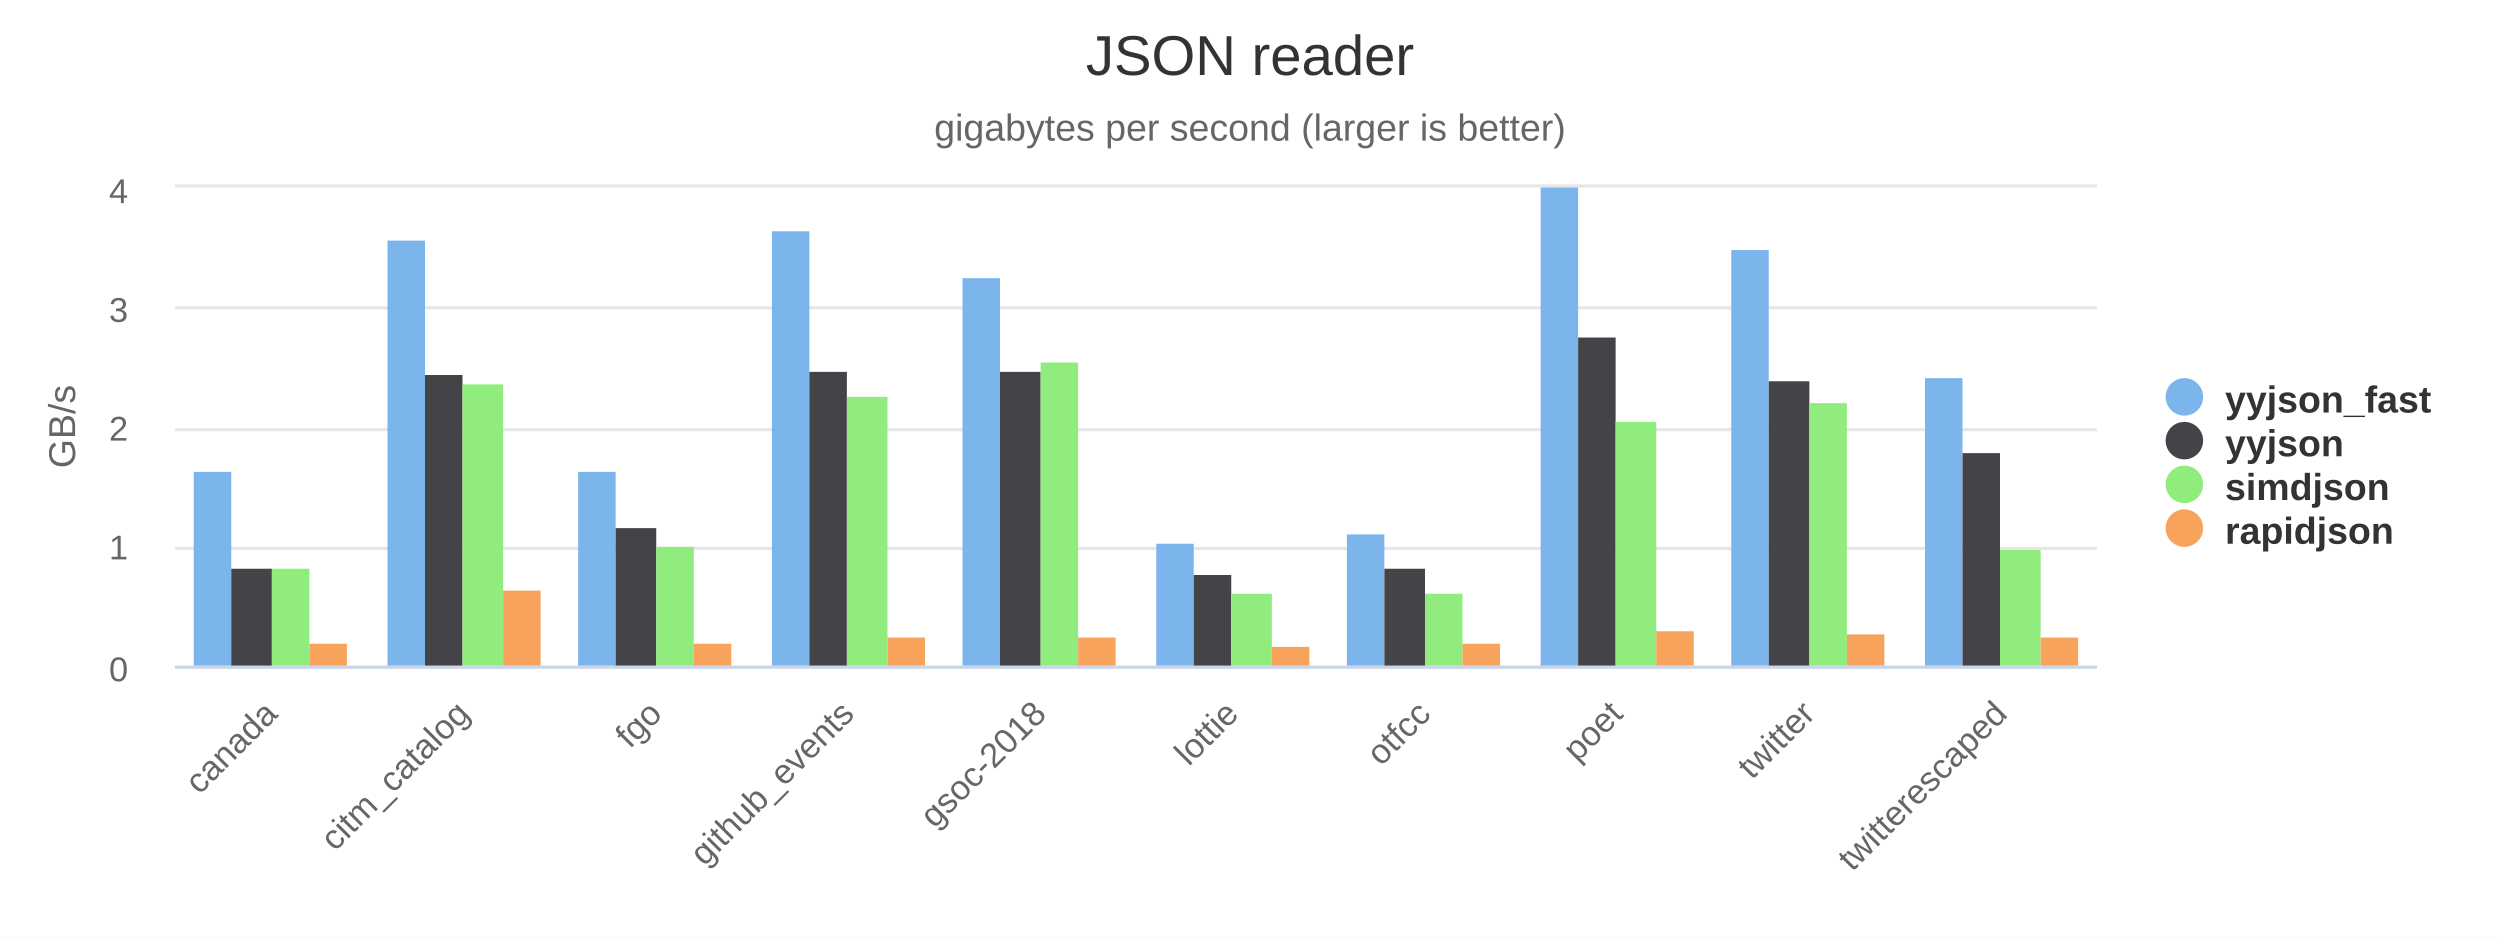
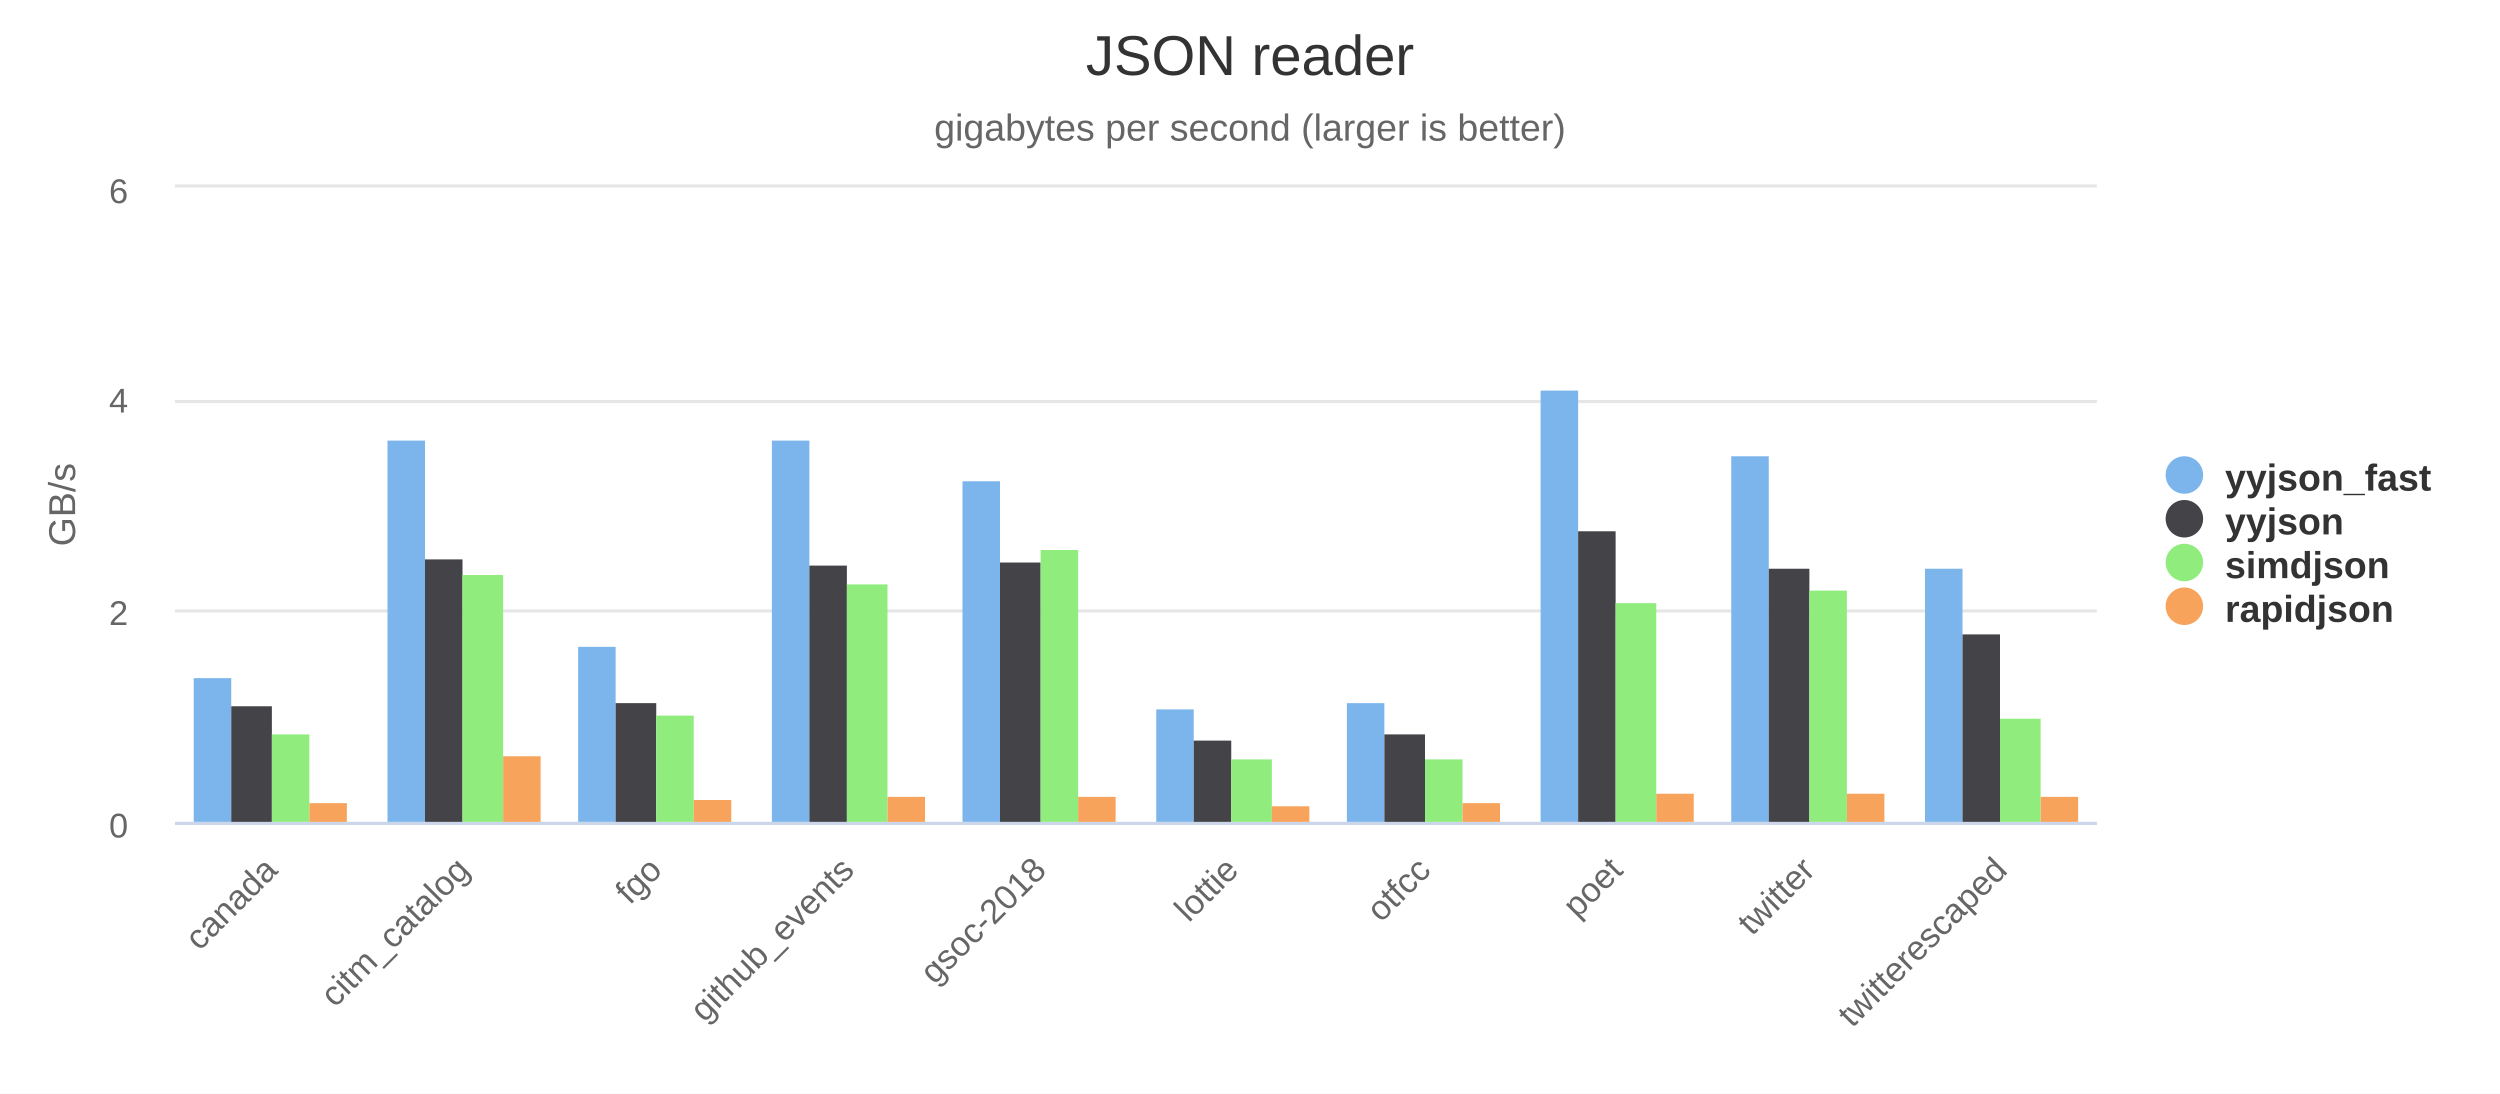
- <svg xmlns="http://www.w3.org/2000/svg" version="1.1" class="highcharts-root" style="font-family:&quot;Lucida Grande&quot;, &quot;Lucida Sans Unicode&quot;, Arial, Helvetica, sans-serif;font-size:12px;" width="800" height="300" viewBox="0 0 800 300">
+ <svg xmlns="http://www.w3.org/2000/svg" version="1.1" class="highcharts-root" style="font-family:&quot;Lucida Grande&quot;, &quot;Lucida Sans Unicode&quot;, Arial, Helvetica, sans-serif;font-size:12px;" width="800" height="350" viewBox="0 0 800 350">
  <defs>
-     <clipPath id="highcharts-3alranx-200-">
-       <rect x="0" y="0" width="615" height="153" fill="none" />
+     <clipPath id="highcharts-nci08qi-200-">
+       <rect x="0" y="0" width="615" height="203" fill="none" />
    </clipPath>
  </defs>
-   <rect fill="#ffffff" class="highcharts-background" x="0" y="0" width="800" height="300" rx="0" ry="0" />
-   <rect fill="none" class="highcharts-plot-background" x="56" y="60" width="615" height="153" />
+   <rect fill="#ffffff" class="highcharts-background" x="0" y="0" width="800" height="350" rx="0" ry="0" />
+   <rect fill="none" class="highcharts-plot-background" x="56" y="60" width="615" height="203" />
  <g class="highcharts-grid highcharts-xaxis-grid" data-z-index="1">
-     <path fill="none" data-z-index="1" class="highcharts-grid-line" d="M 117.5 60 L 117.5 213" opacity="1" />
-     <path fill="none" data-z-index="1" class="highcharts-grid-line" d="M 178.5 60 L 178.5 213" opacity="1" />
-     <path fill="none" data-z-index="1" class="highcharts-grid-line" d="M 240.5 60 L 240.5 213" opacity="1" />
-     <path fill="none" data-z-index="1" class="highcharts-grid-line" d="M 301.5 60 L 301.5 213" opacity="1" />
-     <path fill="none" data-z-index="1" class="highcharts-grid-line" d="M 363.5 60 L 363.5 213" opacity="1" />
-     <path fill="none" data-z-index="1" class="highcharts-grid-line" d="M 424.5 60 L 424.5 213" opacity="1" />
-     <path fill="none" data-z-index="1" class="highcharts-grid-line" d="M 486.5 60 L 486.5 213" opacity="1" />
-     <path fill="none" data-z-index="1" class="highcharts-grid-line" d="M 547.5 60 L 547.5 213" opacity="1" />
-     <path fill="none" data-z-index="1" class="highcharts-grid-line" d="M 609.5 60 L 609.5 213" opacity="1" />
-     <path fill="none" data-z-index="1" class="highcharts-grid-line" d="M 670.5 60 L 670.5 213" opacity="1" />
-     <path fill="none" data-z-index="1" class="highcharts-grid-line" d="M 55.5 60 L 55.5 213" opacity="1" />
+     <path fill="none" data-z-index="1" class="highcharts-grid-line" d="M 117.5 60 L 117.5 263" opacity="1" />
+     <path fill="none" data-z-index="1" class="highcharts-grid-line" d="M 178.5 60 L 178.5 263" opacity="1" />
+     <path fill="none" data-z-index="1" class="highcharts-grid-line" d="M 240.5 60 L 240.5 263" opacity="1" />
+     <path fill="none" data-z-index="1" class="highcharts-grid-line" d="M 301.5 60 L 301.5 263" opacity="1" />
+     <path fill="none" data-z-index="1" class="highcharts-grid-line" d="M 363.5 60 L 363.5 263" opacity="1" />
+     <path fill="none" data-z-index="1" class="highcharts-grid-line" d="M 424.5 60 L 424.5 263" opacity="1" />
+     <path fill="none" data-z-index="1" class="highcharts-grid-line" d="M 486.5 60 L 486.5 263" opacity="1" />
+     <path fill="none" data-z-index="1" class="highcharts-grid-line" d="M 547.5 60 L 547.5 263" opacity="1" />
+     <path fill="none" data-z-index="1" class="highcharts-grid-line" d="M 609.5 60 L 609.5 263" opacity="1" />
+     <path fill="none" data-z-index="1" class="highcharts-grid-line" d="M 670.5 60 L 670.5 263" opacity="1" />
+     <path fill="none" data-z-index="1" class="highcharts-grid-line" d="M 55.5 60 L 55.5 263" opacity="1" />
  </g>
  <g class="highcharts-grid highcharts-yaxis-grid" data-z-index="1">
-     <path fill="none" stroke="#e6e6e6" stroke-width="1" data-z-index="1" class="highcharts-grid-line" d="M 56 213.5 L 671 213.5" opacity="1" />
-     <path fill="none" stroke="#e6e6e6" stroke-width="1" data-z-index="1" class="highcharts-grid-line" d="M 56 175.5 L 671 175.5" opacity="1" />
-     <path fill="none" stroke="#e6e6e6" stroke-width="1" data-z-index="1" class="highcharts-grid-line" d="M 56 137.5 L 671 137.5" opacity="1" />
-     <path fill="none" stroke="#e6e6e6" stroke-width="1" data-z-index="1" class="highcharts-grid-line" d="M 56 98.5 L 671 98.5" opacity="1" />
+     <path fill="none" stroke="#e6e6e6" stroke-width="1" data-z-index="1" class="highcharts-grid-line" d="M 56 263.5 L 671 263.5" opacity="1" />
+     <path fill="none" stroke="#e6e6e6" stroke-width="1" data-z-index="1" class="highcharts-grid-line" d="M 56 195.5 L 671 195.5" opacity="1" />
+     <path fill="none" stroke="#e6e6e6" stroke-width="1" data-z-index="1" class="highcharts-grid-line" d="M 56 128.5 L 671 128.5" opacity="1" />
    <path fill="none" stroke="#e6e6e6" stroke-width="1" data-z-index="1" class="highcharts-grid-line" d="M 56 59.5 L 671 59.5" opacity="1" />
  </g>
-   <rect fill="none" class="highcharts-plot-border" data-z-index="1" x="56" y="60" width="615" height="153" />
+   <rect fill="none" class="highcharts-plot-border" data-z-index="1" x="56" y="60" width="615" height="203" />
  <g class="highcharts-axis highcharts-xaxis" data-z-index="2">
-     <path fill="none" class="highcharts-axis-line" stroke="#ccd6eb" stroke-width="1" data-z-index="7" d="M 56 213.5 L 671 213.5" />
+     <path fill="none" class="highcharts-axis-line" stroke="#ccd6eb" stroke-width="1" data-z-index="7" d="M 56 263.5 L 671 263.5" />
  </g>
  <g class="highcharts-axis highcharts-yaxis" data-z-index="2">
-     <text x="24.031" data-z-index="7" text-anchor="middle" transform="translate(0,0) rotate(270 24.03125 136.5)" class="highcharts-axis-title" style="color:#666666;fill:#666666;" y="136.5">
+     <text x="24.031" data-z-index="7" text-anchor="middle" transform="translate(0,0) rotate(270 24.03125 161.5)" class="highcharts-axis-title" style="color:#666666;fill:#666666;" y="161.5">
      <tspan>GB/s</tspan>
    </text>
-     <path fill="none" class="highcharts-axis-line" data-z-index="7" d="M 56 60 L 56 213" />
+     <path fill="none" class="highcharts-axis-line" data-z-index="7" d="M 56 60 L 56 263" />
  </g>
  <g class="highcharts-series-group" data-z-index="3">
-     <g class="highcharts-series highcharts-series-0 highcharts-column-series highcharts-color-0" data-z-index="0.1" opacity="1" transform="translate(56,60) scale(1 1)" clip-path="url(#highcharts-3alranx-200-)">
-       <rect x="6" y="91" width="12" height="63" fill="#7cb5ec" opacity="1" class="highcharts-point highcharts-color-0" />
-       <rect x="68" y="17" width="12" height="137" fill="#7cb5ec" opacity="1" class="highcharts-point highcharts-color-0" />
-       <rect x="129" y="91" width="12" height="63" fill="#7cb5ec" opacity="1" class="highcharts-point highcharts-color-0" />
-       <rect x="191" y="14" width="12" height="140" fill="#7cb5ec" opacity="1" class="highcharts-point highcharts-color-0" />
-       <rect x="252" y="29" width="12" height="125" fill="#7cb5ec" opacity="1" class="highcharts-point highcharts-color-0" />
-       <rect x="314" y="114" width="12" height="40" fill="#7cb5ec" opacity="1" class="highcharts-point highcharts-color-0" />
-       <rect x="375" y="111" width="12" height="43" fill="#7cb5ec" opacity="1" class="highcharts-point highcharts-color-0" />
-       <rect x="437" y="-3" width="12" height="157" fill="#7cb5ec" opacity="1" class="highcharts-point highcharts-color-0" />
-       <rect x="498" y="20" width="12" height="134" fill="#7cb5ec" opacity="1" class="highcharts-point highcharts-color-0" />
-       <rect x="560" y="61" width="12" height="93" fill="#7cb5ec" opacity="1" class="highcharts-point highcharts-color-0" />
+     <g class="highcharts-series highcharts-series-0 highcharts-column-series highcharts-color-0" data-z-index="0.1" opacity="1" transform="translate(56,60) scale(1 1)" clip-path="url(#highcharts-nci08qi-200-)">
+       <rect x="6" y="157" width="12" height="47" fill="#7cb5ec" opacity="1" class="highcharts-point highcharts-color-0" />
+       <rect x="68" y="81" width="12" height="123" fill="#7cb5ec" opacity="1" class="highcharts-point highcharts-color-0" />
+       <rect x="129" y="147" width="12" height="57" fill="#7cb5ec" opacity="1" class="highcharts-point highcharts-color-0" />
+       <rect x="191" y="81" width="12" height="123" fill="#7cb5ec" opacity="1" class="highcharts-point highcharts-color-0" />
+       <rect x="252" y="94" width="12" height="110" fill="#7cb5ec" opacity="1" class="highcharts-point highcharts-color-0" />
+       <rect x="314" y="167" width="12" height="37" fill="#7cb5ec" opacity="1" class="highcharts-point highcharts-color-0" />
+       <rect x="375" y="165" width="12" height="39" fill="#7cb5ec" opacity="1" class="highcharts-point highcharts-color-0" />
+       <rect x="437" y="65" width="12" height="139" fill="#7cb5ec" opacity="1" class="highcharts-point highcharts-color-0" />
+       <rect x="498" y="86" width="12" height="118" fill="#7cb5ec" opacity="1" class="highcharts-point highcharts-color-0" />
+       <rect x="560" y="122" width="12" height="82" fill="#7cb5ec" opacity="1" class="highcharts-point highcharts-color-0" />
    </g>
    <g class="highcharts-markers highcharts-series-0 highcharts-column-series highcharts-color-0" data-z-index="0.1" opacity="1" transform="translate(56,60) scale(1 1)" clip-path="none" />
-     <g class="highcharts-series highcharts-series-1 highcharts-column-series highcharts-color-1" data-z-index="0.1" opacity="1" transform="translate(56,60) scale(1 1)" clip-path="url(#highcharts-3alranx-200-)">
-       <rect x="18" y="122" width="13" height="32" fill="#434348" opacity="1" class="highcharts-point highcharts-color-1" />
-       <rect x="80" y="60" width="12" height="94" fill="#434348" opacity="1" class="highcharts-point highcharts-color-1" />
-       <rect x="141" y="109" width="13" height="45" fill="#434348" opacity="1" class="highcharts-point highcharts-color-1" />
-       <rect x="203" y="59" width="12" height="95" fill="#434348" opacity="1" class="highcharts-point highcharts-color-1" />
-       <rect x="264" y="59" width="13" height="95" fill="#434348" opacity="1" class="highcharts-point highcharts-color-1" />
-       <rect x="326" y="124" width="12" height="30" fill="#434348" opacity="1" class="highcharts-point highcharts-color-1" />
-       <rect x="387" y="122" width="13" height="32" fill="#434348" opacity="1" class="highcharts-point highcharts-color-1" />
-       <rect x="449" y="48" width="12" height="106" fill="#434348" opacity="1" class="highcharts-point highcharts-color-1" />
-       <rect x="510" y="62" width="13" height="92" fill="#434348" opacity="1" class="highcharts-point highcharts-color-1" />
-       <rect x="572" y="85" width="12" height="69" fill="#434348" opacity="1" class="highcharts-point highcharts-color-1" />
+     <g class="highcharts-series highcharts-series-1 highcharts-column-series highcharts-color-1" data-z-index="0.1" opacity="1" transform="translate(56,60) scale(1 1)" clip-path="url(#highcharts-nci08qi-200-)">
+       <rect x="18" y="166" width="13" height="38" fill="#434348" opacity="1" class="highcharts-point highcharts-color-1" />
+       <rect x="80" y="119" width="12" height="85" fill="#434348" opacity="1" class="highcharts-point highcharts-color-1" />
+       <rect x="141" y="165" width="13" height="39" fill="#434348" opacity="1" class="highcharts-point highcharts-color-1" />
+       <rect x="203" y="121" width="12" height="83" fill="#434348" opacity="1" class="highcharts-point highcharts-color-1" />
+       <rect x="264" y="120" width="13" height="84" fill="#434348" opacity="1" class="highcharts-point highcharts-color-1" />
+       <rect x="326" y="177" width="12" height="27" fill="#434348" opacity="1" class="highcharts-point highcharts-color-1" />
+       <rect x="387" y="175" width="13" height="29" fill="#434348" opacity="1" class="highcharts-point highcharts-color-1" />
+       <rect x="449" y="110" width="12" height="94" fill="#434348" opacity="1" class="highcharts-point highcharts-color-1" />
+       <rect x="510" y="122" width="13" height="82" fill="#434348" opacity="1" class="highcharts-point highcharts-color-1" />
+       <rect x="572" y="143" width="12" height="61" fill="#434348" opacity="1" class="highcharts-point highcharts-color-1" />
    </g>
    <g class="highcharts-markers highcharts-series-1 highcharts-column-series highcharts-color-1" data-z-index="0.1" opacity="1" transform="translate(56,60) scale(1 1)" clip-path="none" />
-     <g class="highcharts-series highcharts-series-2 highcharts-column-series highcharts-color-2" data-z-index="0.1" opacity="1" transform="translate(56,60) scale(1 1)" clip-path="url(#highcharts-3alranx-200-)">
-       <rect x="31" y="122" width="12" height="32" fill="#90ed7d" opacity="1" class="highcharts-point highcharts-color-2" />
-       <rect x="92" y="63" width="13" height="91" fill="#90ed7d" opacity="1" class="highcharts-point highcharts-color-2" />
-       <rect x="154" y="115" width="12" height="39" fill="#90ed7d" opacity="1" class="highcharts-point highcharts-color-2" />
-       <rect x="215" y="67" width="13" height="87" fill="#90ed7d" opacity="1" class="highcharts-point highcharts-color-2" />
-       <rect x="277" y="56" width="12" height="98" fill="#90ed7d" opacity="1" class="highcharts-point highcharts-color-2" />
-       <rect x="338" y="130" width="13" height="24" fill="#90ed7d" opacity="1" class="highcharts-point highcharts-color-2" />
-       <rect x="400" y="130" width="12" height="24" fill="#90ed7d" opacity="1" class="highcharts-point highcharts-color-2" />
-       <rect x="461" y="75" width="13" height="79" fill="#90ed7d" opacity="1" class="highcharts-point highcharts-color-2" />
-       <rect x="523" y="69" width="12" height="85" fill="#90ed7d" opacity="1" class="highcharts-point highcharts-color-2" />
-       <rect x="584" y="116" width="13" height="38" fill="#90ed7d" opacity="1" class="highcharts-point highcharts-color-2" />
+     <g class="highcharts-series highcharts-series-2 highcharts-column-series highcharts-color-2" data-z-index="0.1" opacity="1" transform="translate(56,60) scale(1 1)" clip-path="url(#highcharts-nci08qi-200-)">
+       <rect x="31" y="175" width="12" height="29" fill="#90ed7d" opacity="1" class="highcharts-point highcharts-color-2" />
+       <rect x="92" y="124" width="13" height="80" fill="#90ed7d" opacity="1" class="highcharts-point highcharts-color-2" />
+       <rect x="154" y="169" width="12" height="35" fill="#90ed7d" opacity="1" class="highcharts-point highcharts-color-2" />
+       <rect x="215" y="127" width="13" height="77" fill="#90ed7d" opacity="1" class="highcharts-point highcharts-color-2" />
+       <rect x="277" y="116" width="12" height="88" fill="#90ed7d" opacity="1" class="highcharts-point highcharts-color-2" />
+       <rect x="338" y="183" width="13" height="21" fill="#90ed7d" opacity="1" class="highcharts-point highcharts-color-2" />
+       <rect x="400" y="183" width="12" height="21" fill="#90ed7d" opacity="1" class="highcharts-point highcharts-color-2" />
+       <rect x="461" y="133" width="13" height="71" fill="#90ed7d" opacity="1" class="highcharts-point highcharts-color-2" />
+       <rect x="523" y="129" width="12" height="75" fill="#90ed7d" opacity="1" class="highcharts-point highcharts-color-2" />
+       <rect x="584" y="170" width="13" height="34" fill="#90ed7d" opacity="1" class="highcharts-point highcharts-color-2" />
    </g>
    <g class="highcharts-markers highcharts-series-2 highcharts-column-series highcharts-color-2" data-z-index="0.1" opacity="1" transform="translate(56,60) scale(1 1)" clip-path="none" />
-     <g class="highcharts-series highcharts-series-3 highcharts-column-series highcharts-color-3" data-z-index="0.1" opacity="1" transform="translate(56,60) scale(1 1)" clip-path="url(#highcharts-3alranx-200-)">
-       <rect x="43" y="146" width="12" height="8" fill="#f7a35c" opacity="1" class="highcharts-point highcharts-color-3" />
-       <rect x="105" y="129" width="12" height="25" fill="#f7a35c" opacity="1" class="highcharts-point highcharts-color-3" />
-       <rect x="166" y="146" width="12" height="8" fill="#f7a35c" opacity="1" class="highcharts-point highcharts-color-3" />
-       <rect x="228" y="144" width="12" height="10" fill="#f7a35c" opacity="1" class="highcharts-point highcharts-color-3" />
-       <rect x="289" y="144" width="12" height="10" fill="#f7a35c" opacity="1" class="highcharts-point highcharts-color-3" />
-       <rect x="351" y="147" width="12" height="7" fill="#f7a35c" opacity="1" class="highcharts-point highcharts-color-3" />
-       <rect x="412" y="146" width="12" height="8" fill="#f7a35c" opacity="1" class="highcharts-point highcharts-color-3" />
-       <rect x="474" y="142" width="12" height="12" fill="#f7a35c" opacity="1" class="highcharts-point highcharts-color-3" />
-       <rect x="535" y="143" width="12" height="11" fill="#f7a35c" opacity="1" class="highcharts-point highcharts-color-3" />
-       <rect x="597" y="144" width="12" height="10" fill="#f7a35c" opacity="1" class="highcharts-point highcharts-color-3" />
+     <g class="highcharts-series highcharts-series-3 highcharts-column-series highcharts-color-3" data-z-index="0.1" opacity="1" transform="translate(56,60) scale(1 1)" clip-path="url(#highcharts-nci08qi-200-)">
+       <rect x="43" y="197" width="12" height="7" fill="#f7a35c" opacity="1" class="highcharts-point highcharts-color-3" />
+       <rect x="105" y="182" width="12" height="22" fill="#f7a35c" opacity="1" class="highcharts-point highcharts-color-3" />
+       <rect x="166" y="196" width="12" height="8" fill="#f7a35c" opacity="1" class="highcharts-point highcharts-color-3" />
+       <rect x="228" y="195" width="12" height="9" fill="#f7a35c" opacity="1" class="highcharts-point highcharts-color-3" />
+       <rect x="289" y="195" width="12" height="9" fill="#f7a35c" opacity="1" class="highcharts-point highcharts-color-3" />
+       <rect x="351" y="198" width="12" height="6" fill="#f7a35c" opacity="1" class="highcharts-point highcharts-color-3" />
+       <rect x="412" y="197" width="12" height="7" fill="#f7a35c" opacity="1" class="highcharts-point highcharts-color-3" />
+       <rect x="474" y="194" width="12" height="10" fill="#f7a35c" opacity="1" class="highcharts-point highcharts-color-3" />
+       <rect x="535" y="194" width="12" height="10" fill="#f7a35c" opacity="1" class="highcharts-point highcharts-color-3" />
+       <rect x="597" y="195" width="12" height="9" fill="#f7a35c" opacity="1" class="highcharts-point highcharts-color-3" />
    </g>
    <g class="highcharts-markers highcharts-series-3 highcharts-column-series highcharts-color-3" data-z-index="0.1" opacity="1" transform="translate(56,60) scale(1 1)" clip-path="none" />
  </g>
  <text x="400" text-anchor="middle" class="highcharts-title" data-z-index="4" style="color:#333333;font-size:18px;fill:#333333;" y="24">
    <tspan>JSON reader</tspan>
  </text>
  <text x="400" text-anchor="middle" class="highcharts-subtitle" data-z-index="4" style="color:#666666;fill:#666666;" y="45">
    <tspan>gigabytes per second (larger is better)</tspan>
  </text>
-   <text x="10" text-anchor="start" class="highcharts-caption" data-z-index="4" style="color:#666666;fill:#666666;" y="297" />
-   <g class="highcharts-legend" data-z-index="7" transform="translate(683,114)">
+   <text x="10" text-anchor="start" class="highcharts-caption" data-z-index="4" style="color:#666666;fill:#666666;" y="347" />
+   <g class="highcharts-legend" data-z-index="7" transform="translate(683,139)">
    <rect fill="none" class="highcharts-legend-box" rx="0" ry="0" x="0" y="0" width="107" height="67" visibility="visible" />
    <g data-z-index="1">
      <g>
        <g class="highcharts-legend-item highcharts-column-series highcharts-color-0 highcharts-series-0" data-z-index="1" transform="translate(8,3)">
          <text x="21" style="color:#333333;cursor:pointer;font-size:12px;font-weight:bold;fill:#333333;" text-anchor="start" data-z-index="2" y="15">
            <tspan>yyjson_fast</tspan>
          </text>
          <rect x="2" y="4" width="12" height="12" fill="#7cb5ec" rx="6" ry="6" class="highcharts-point" data-z-index="3" />
        </g>
        <g class="highcharts-legend-item highcharts-column-series highcharts-color-1 highcharts-series-1" data-z-index="1" transform="translate(8,17)">
          <text x="21" y="15" style="color:#333333;cursor:pointer;font-size:12px;font-weight:bold;fill:#333333;" text-anchor="start" data-z-index="2">
            <tspan>yyjson</tspan>
          </text>
          <rect x="2" y="4" width="12" height="12" fill="#434348" rx="6" ry="6" class="highcharts-point" data-z-index="3" />
        </g>
        <g class="highcharts-legend-item highcharts-column-series highcharts-color-2 highcharts-series-2" data-z-index="1" transform="translate(8,31)">
          <text x="21" y="15" style="color:#333333;cursor:pointer;font-size:12px;font-weight:bold;fill:#333333;" text-anchor="start" data-z-index="2">
            <tspan>simdjson</tspan>
          </text>
          <rect x="2" y="4" width="12" height="12" fill="#90ed7d" rx="6" ry="6" class="highcharts-point" data-z-index="3" />
        </g>
        <g class="highcharts-legend-item highcharts-column-series highcharts-color-3 highcharts-series-3" data-z-index="1" transform="translate(8,45)">
          <text x="21" y="15" style="color:#333333;cursor:pointer;font-size:12px;font-weight:bold;fill:#333333;" text-anchor="start" data-z-index="2">
            <tspan>rapidjson</tspan>
          </text>
          <rect x="2" y="4" width="12" height="12" fill="#f7a35c" rx="6" ry="6" class="highcharts-point" data-z-index="3" />
        </g>
      </g>
    </g>
  </g>
  <g class="highcharts-axis-labels highcharts-xaxis-labels" data-z-index="7">
-     <text x="89.343" style="color:#666666;cursor:default;font-size:11px;fill:#666666;" text-anchor="end" transform="translate(0,0) rotate(-45 89.34272 229)" y="229" opacity="1">canada</text>
-     <text x="150.843" style="color:#666666;cursor:default;font-size:11px;fill:#666666;" text-anchor="end" transform="translate(0,0) rotate(-45 150.8427 229)" y="229" opacity="1">citm_catalog</text>
-     <text x="212.343" style="color:#666666;cursor:default;font-size:11px;fill:#666666;" text-anchor="end" transform="translate(0,0) rotate(-45 212.3427 229)" y="229" opacity="1">fgo</text>
-     <text x="273.843" style="color:#666666;cursor:default;font-size:11px;fill:#666666;" text-anchor="end" transform="translate(0,0) rotate(-45 273.8427 229)" y="229" opacity="1">github_events</text>
-     <text x="335.343" style="color:#666666;cursor:default;font-size:11px;fill:#666666;" text-anchor="end" transform="translate(0,0) rotate(-45 335.3427 229)" y="229" opacity="1">gsoc-2018</text>
-     <text x="396.843" style="color:#666666;cursor:default;font-size:11px;fill:#666666;" text-anchor="end" transform="translate(0,0) rotate(-45 396.8427 229)" y="229" opacity="1">lottie</text>
-     <text x="458.343" style="color:#666666;cursor:default;font-size:11px;fill:#666666;" text-anchor="end" transform="translate(0,0) rotate(-45 458.3427 229)" y="229" opacity="1">otfcc</text>
-     <text x="519.843" style="color:#666666;cursor:default;font-size:11px;fill:#666666;" text-anchor="end" transform="translate(0,0) rotate(-45 519.8427 229)" y="229" opacity="1">poet</text>
-     <text x="581.343" style="color:#666666;cursor:default;font-size:11px;fill:#666666;" text-anchor="end" transform="translate(0,0) rotate(-45 581.3427 229)" y="229" opacity="1">twitter</text>
-     <text x="642.843" style="color:#666666;cursor:default;font-size:11px;fill:#666666;" text-anchor="end" transform="translate(0,0) rotate(-45 642.8427 229)" y="229" opacity="1">twitterescaped</text>
+     <text x="89.343" style="color:#666666;cursor:default;font-size:11px;fill:#666666;" text-anchor="end" transform="translate(0,0) rotate(-45 89.34272 279)" y="279" opacity="1">canada</text>
+     <text x="150.843" style="color:#666666;cursor:default;font-size:11px;fill:#666666;" text-anchor="end" transform="translate(0,0) rotate(-45 150.8427 279)" y="279" opacity="1">citm_catalog</text>
+     <text x="212.343" style="color:#666666;cursor:default;font-size:11px;fill:#666666;" text-anchor="end" transform="translate(0,0) rotate(-45 212.3427 279)" y="279" opacity="1">fgo</text>
+     <text x="273.843" style="color:#666666;cursor:default;font-size:11px;fill:#666666;" text-anchor="end" transform="translate(0,0) rotate(-45 273.8427 279)" y="279" opacity="1">github_events</text>
+     <text x="335.343" style="color:#666666;cursor:default;font-size:11px;fill:#666666;" text-anchor="end" transform="translate(0,0) rotate(-45 335.3427 279)" y="279" opacity="1">gsoc-2018</text>
+     <text x="396.843" style="color:#666666;cursor:default;font-size:11px;fill:#666666;" text-anchor="end" transform="translate(0,0) rotate(-45 396.8427 279)" y="279" opacity="1">lottie</text>
+     <text x="458.343" style="color:#666666;cursor:default;font-size:11px;fill:#666666;" text-anchor="end" transform="translate(0,0) rotate(-45 458.3427 279)" y="279" opacity="1">otfcc</text>
+     <text x="519.843" style="color:#666666;cursor:default;font-size:11px;fill:#666666;" text-anchor="end" transform="translate(0,0) rotate(-45 519.8427 279)" y="279" opacity="1">poet</text>
+     <text x="581.343" style="color:#666666;cursor:default;font-size:11px;fill:#666666;" text-anchor="end" transform="translate(0,0) rotate(-45 581.3427 279)" y="279" opacity="1">twitter</text>
+     <text x="642.843" style="color:#666666;cursor:default;font-size:11px;fill:#666666;" text-anchor="end" transform="translate(0,0) rotate(-45 642.8427 279)" y="279" opacity="1">twitterescaped</text>
  </g>
  <g class="highcharts-axis-labels highcharts-yaxis-labels" data-z-index="7">
-     <text x="41" style="color:#666666;cursor:default;font-size:11px;fill:#666666;" text-anchor="end" transform="translate(0,0)" y="218" opacity="1">0</text>
-     <text x="41" style="color:#666666;cursor:default;font-size:11px;fill:#666666;" text-anchor="end" transform="translate(0,0)" y="179" opacity="1">1</text>
-     <text x="41" style="color:#666666;cursor:default;font-size:11px;fill:#666666;" text-anchor="end" transform="translate(0,0)" y="141" opacity="1">2</text>
-     <text x="41" style="color:#666666;cursor:default;font-size:11px;fill:#666666;" text-anchor="end" transform="translate(0,0)" y="103" opacity="1">3</text>
-     <text x="41" style="color:#666666;cursor:default;font-size:11px;fill:#666666;" text-anchor="end" transform="translate(0,0)" y="65" opacity="1">4</text>
+     <text x="41" style="color:#666666;cursor:default;font-size:11px;fill:#666666;" text-anchor="end" transform="translate(0,0)" y="268" opacity="1">0</text>
+     <text x="41" style="color:#666666;cursor:default;font-size:11px;fill:#666666;" text-anchor="end" transform="translate(0,0)" y="200" opacity="1">2</text>
+     <text x="41" style="color:#666666;cursor:default;font-size:11px;fill:#666666;" text-anchor="end" transform="translate(0,0)" y="132" opacity="1">4</text>
+     <text x="41" style="color:#666666;cursor:default;font-size:11px;fill:#666666;" text-anchor="end" transform="translate(0,0)" y="65" opacity="1">6</text>
  </g>
</svg>
